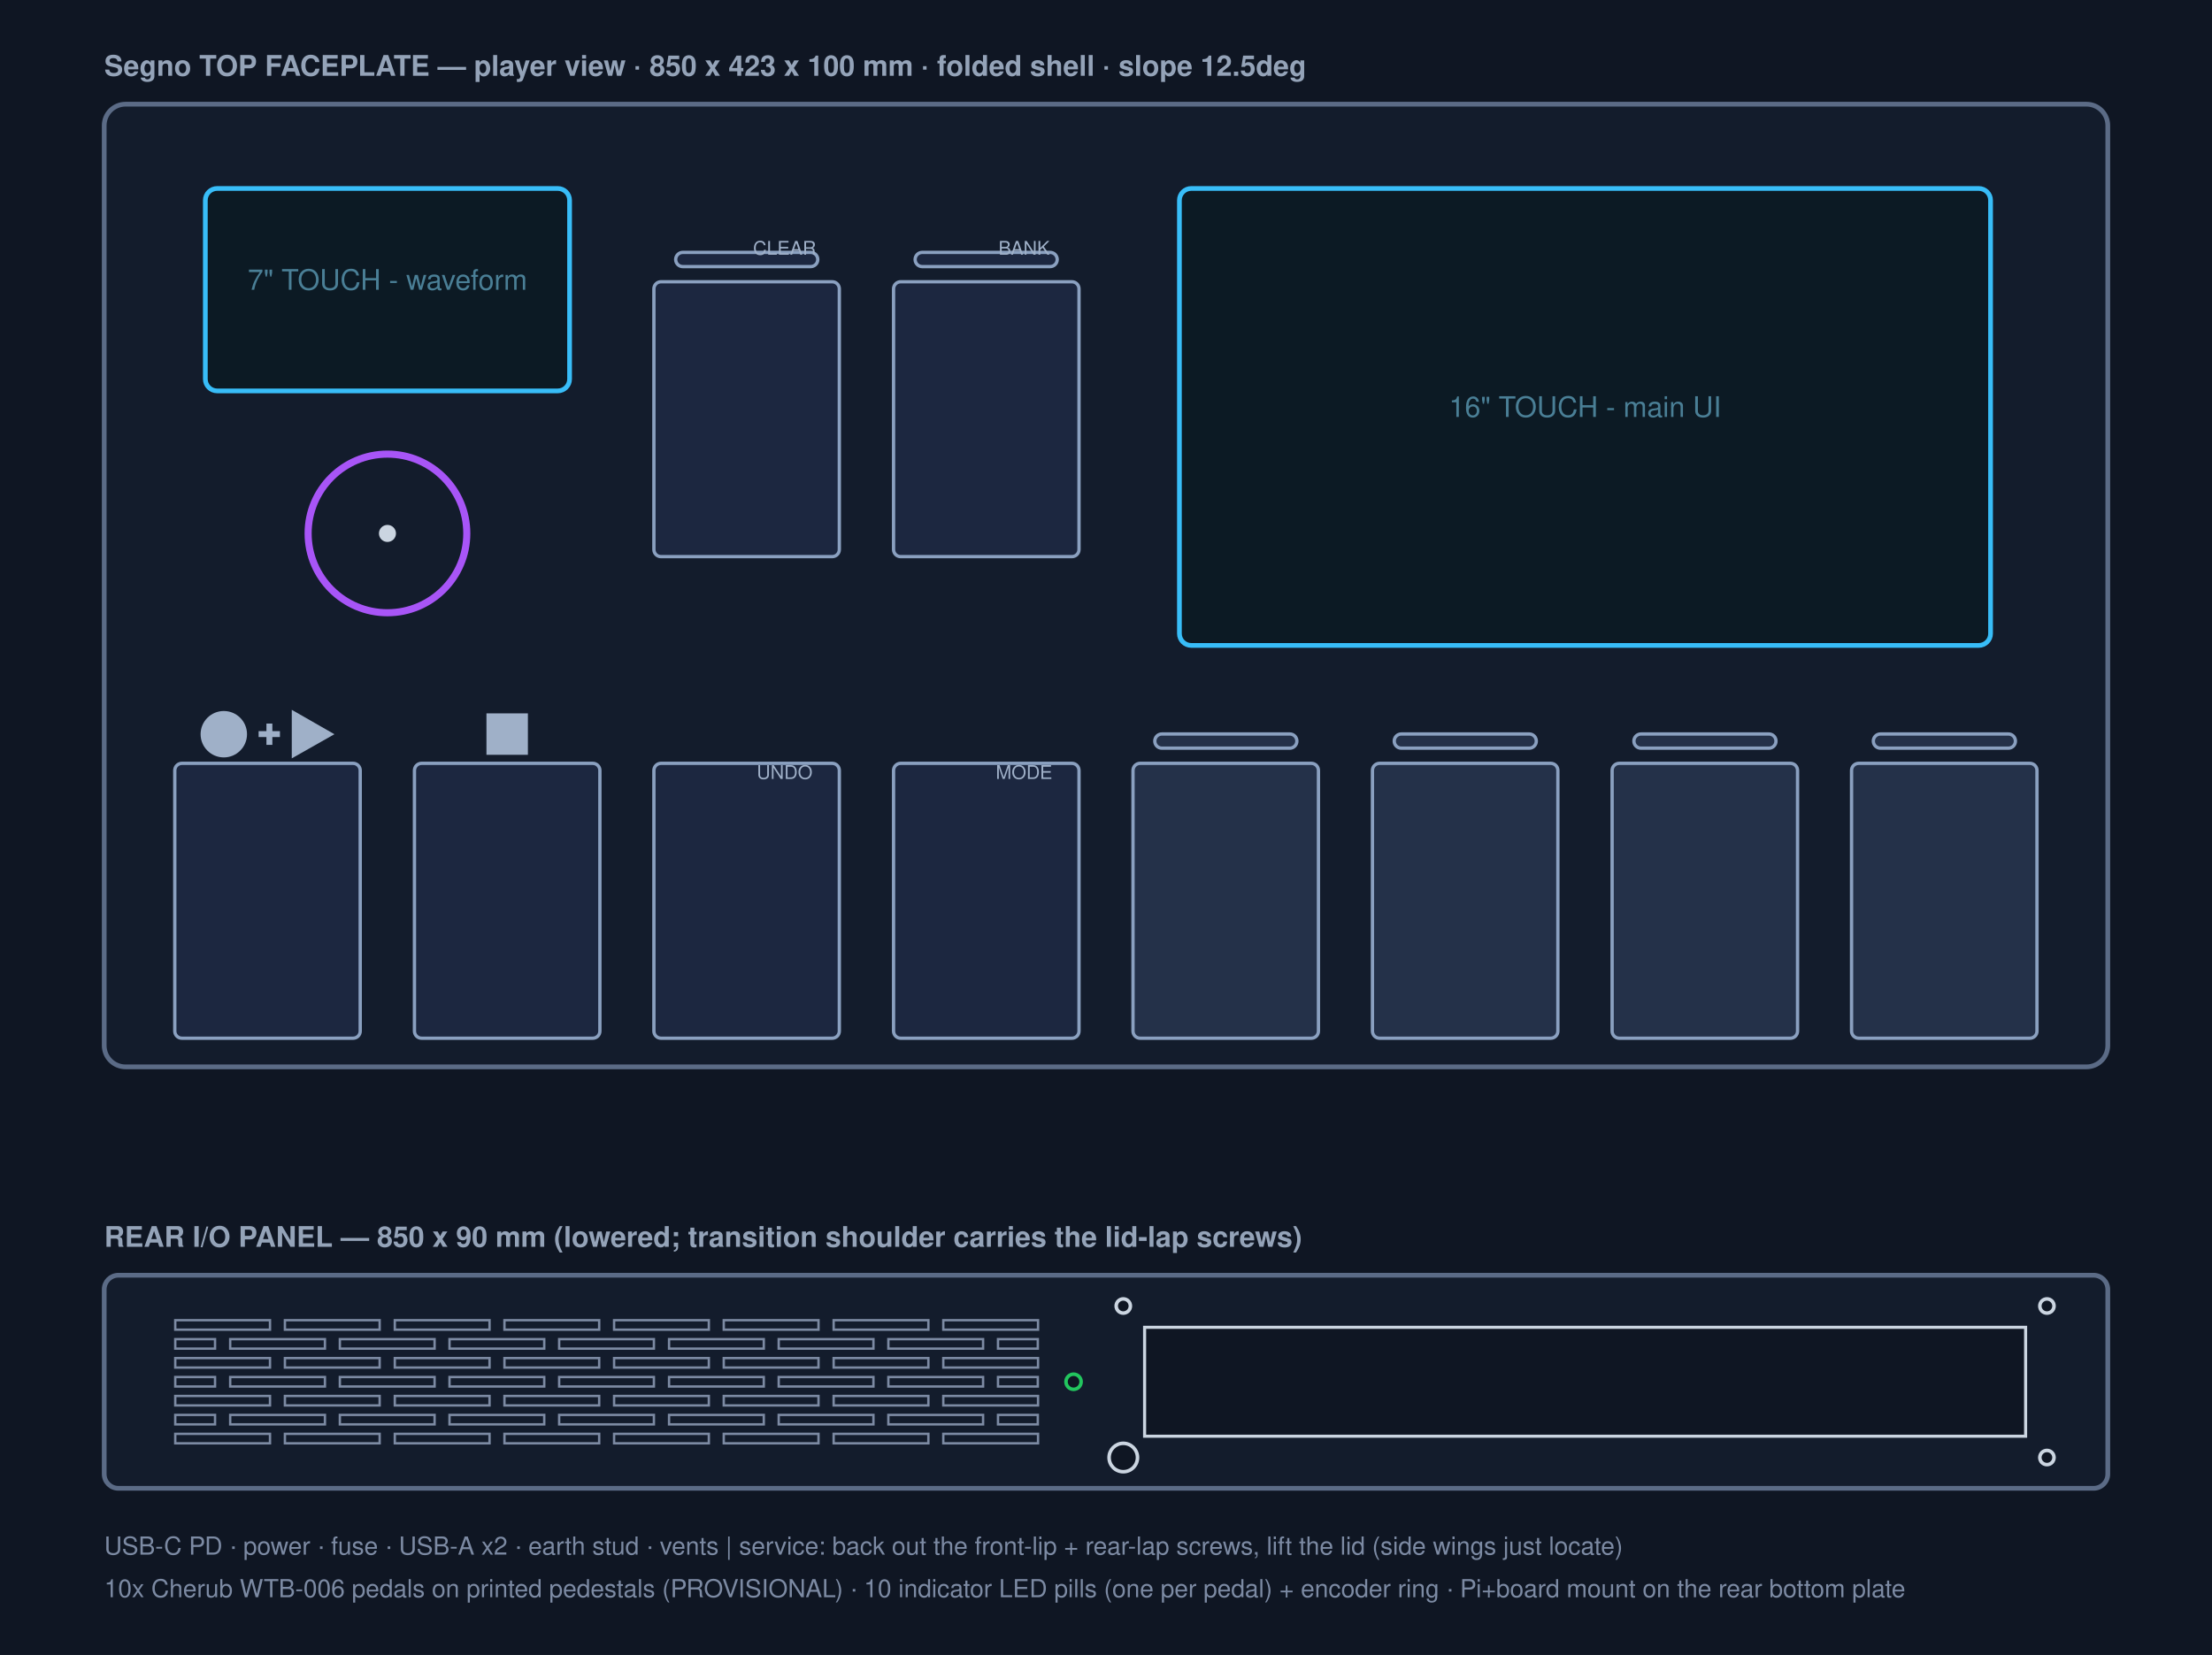
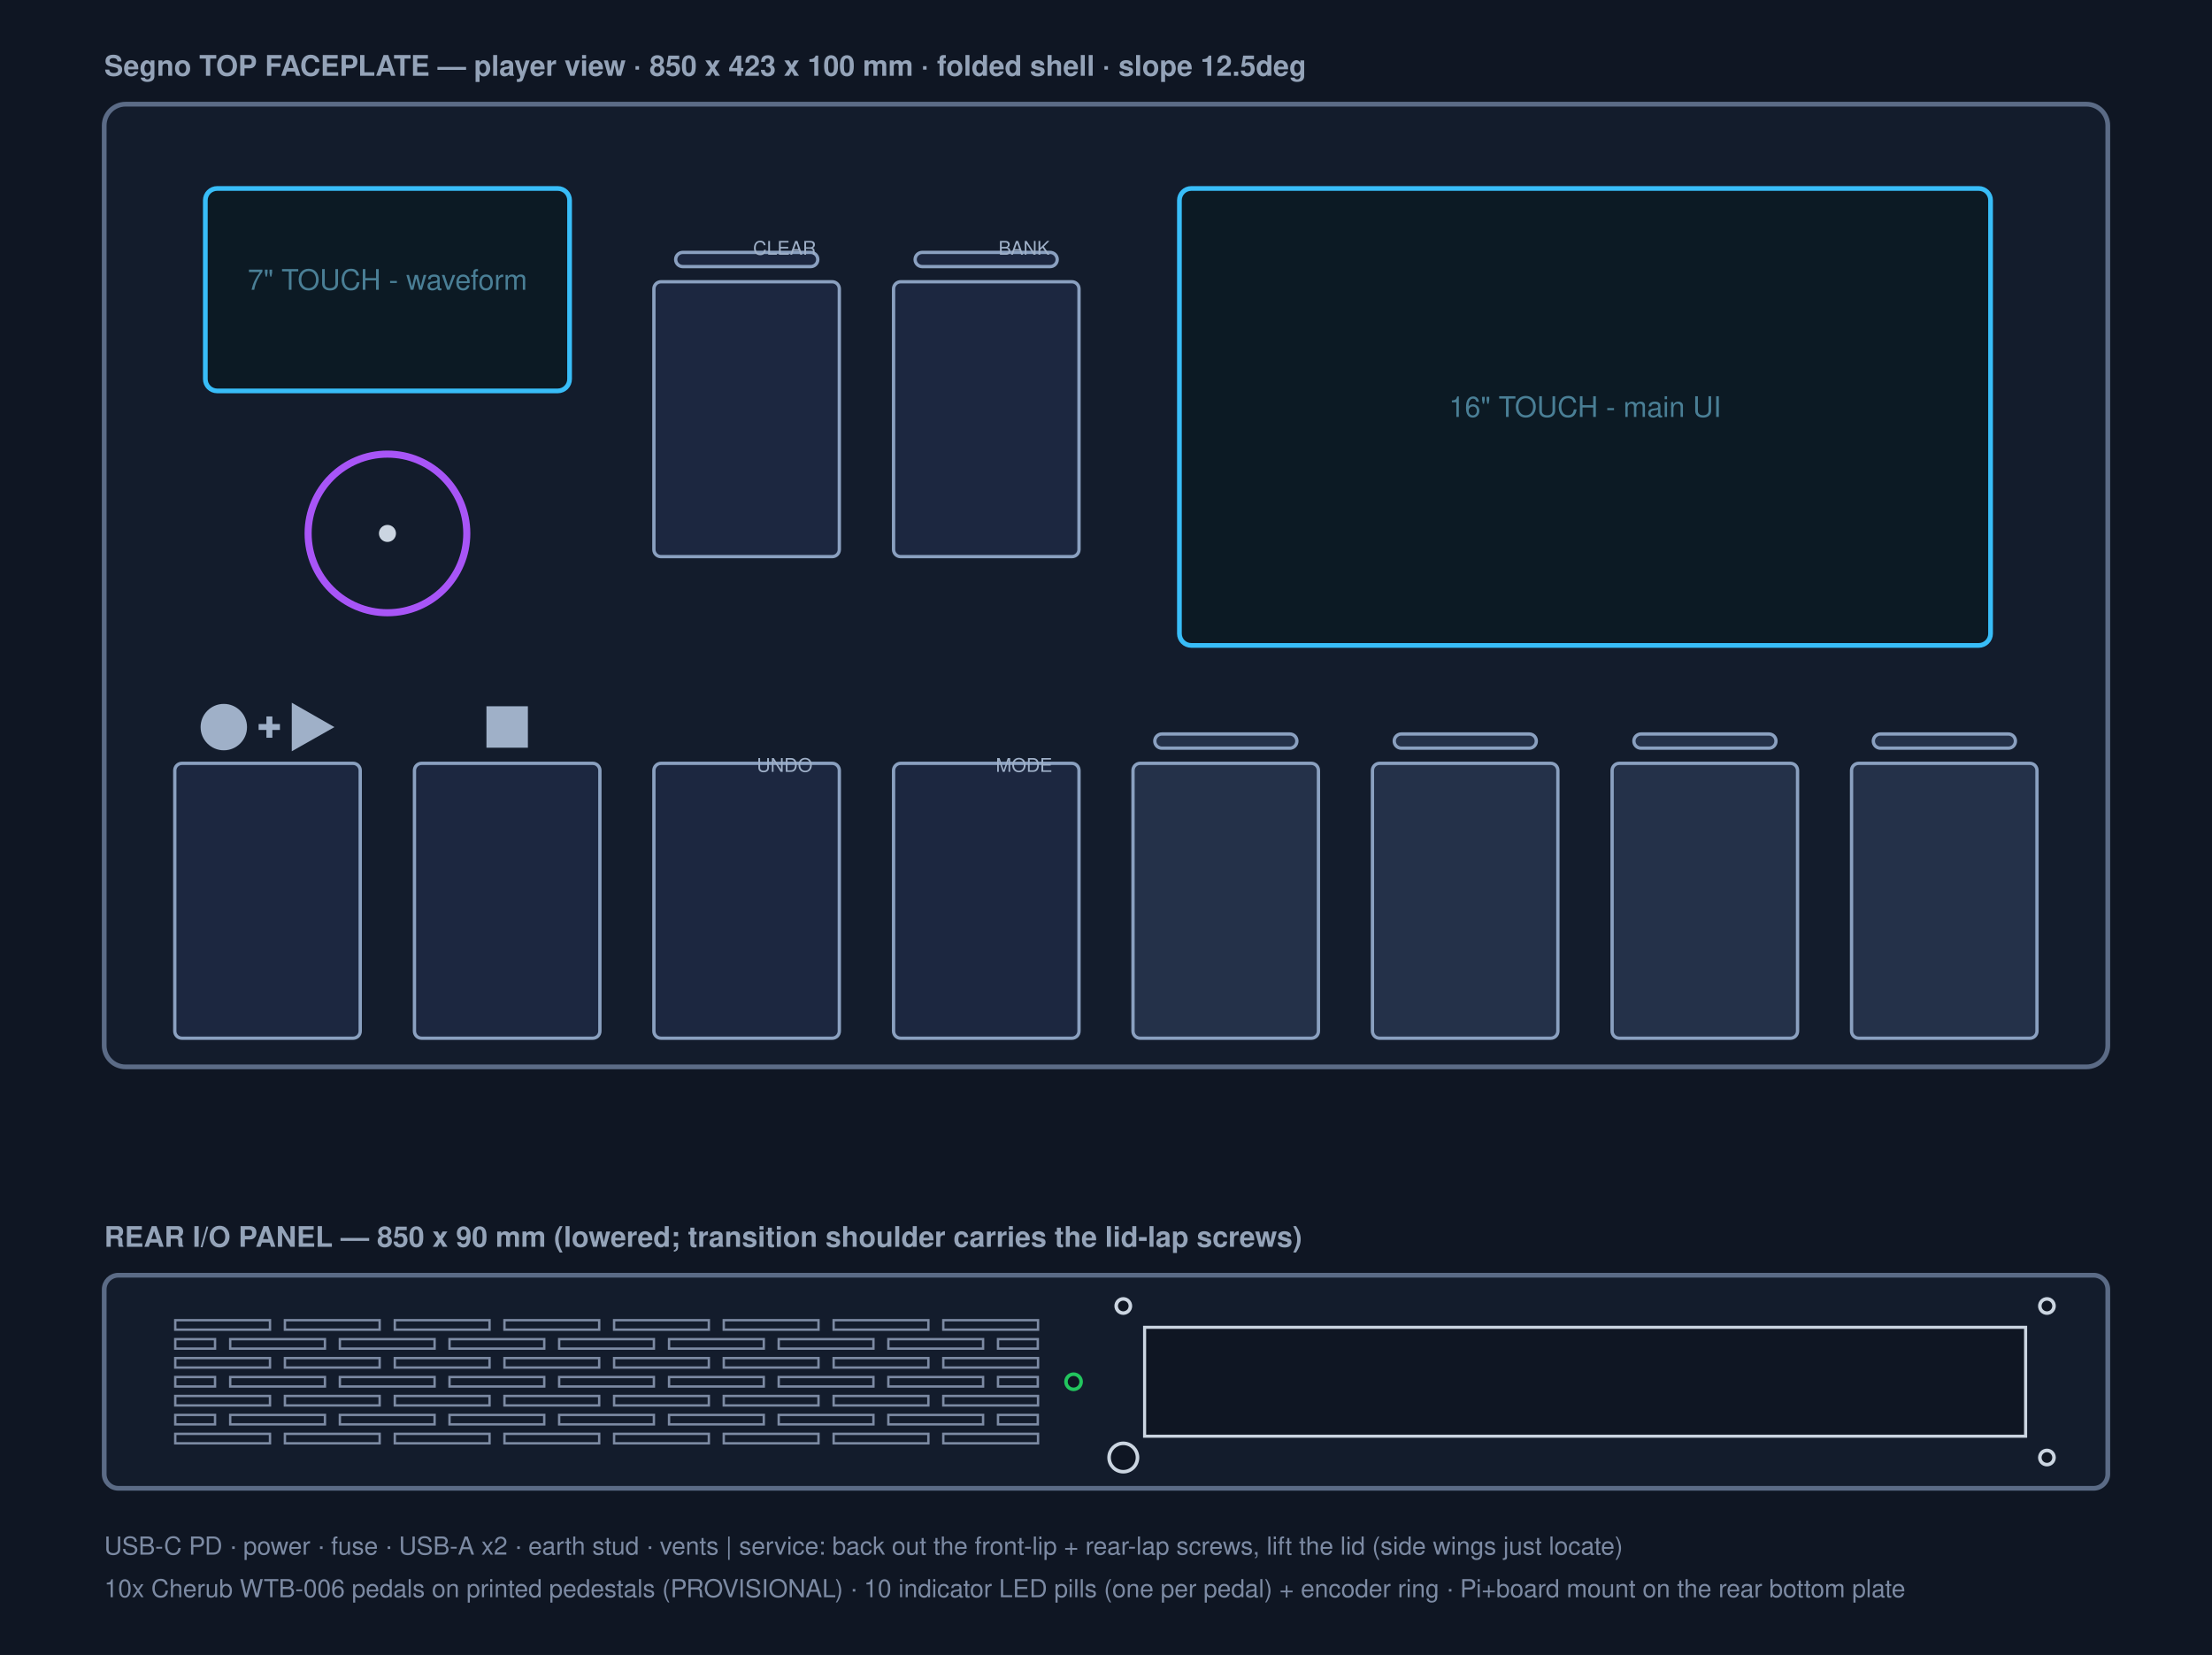
<svg xmlns="http://www.w3.org/2000/svg" viewBox="0 0 934 699" font-family="Helvetica,Arial,sans-serif">
  <rect width="934" height="699" fill="#0f1623" />
  <text x="44" y="32" fill="#94a3b8" font-size="12" font-weight="600">Segno TOP FACEPLATE — player view · 850 x 423 x 100 mm · folded shell · slope 12.5deg</text>
  <rect x="44" y="44" width="846.0" height="406.6" rx="9" fill="#131c2c" stroke="#5b6b86" stroke-width="2" />
  <rect x="73.8" y="322.4" width="78.3" height="116.1" rx="3" fill="#1c2740" stroke="#8aa0c0" stroke-width="1.4" />
  <rect x="175.0" y="322.4" width="78.3" height="116.1" rx="3" fill="#1c2740" stroke="#8aa0c0" stroke-width="1.4" />
  <rect x="276.1" y="322.4" width="78.3" height="116.1" rx="3" fill="#1c2740" stroke="#8aa0c0" stroke-width="1.4" />
  <rect x="377.3" y="322.4" width="78.3" height="116.1" rx="3" fill="#1c2740" stroke="#8aa0c0" stroke-width="1.4" />
  <rect x="478.4" y="322.4" width="78.3" height="116.1" rx="3" fill="#243149" stroke="#8aa0c0" stroke-width="1.4" />
  <rect x="579.5" y="322.4" width="78.3" height="116.1" rx="3" fill="#243149" stroke="#8aa0c0" stroke-width="1.4" />
  <rect x="680.7" y="322.4" width="78.3" height="116.1" rx="3" fill="#243149" stroke="#8aa0c0" stroke-width="1.4" />
  <rect x="781.8" y="322.4" width="78.3" height="116.1" rx="3" fill="#243149" stroke="#8aa0c0" stroke-width="1.4" />
  <rect x="276.1" y="119.0" width="78.3" height="116.1" rx="3" fill="#1c2740" stroke="#8aa0c0" stroke-width="1.4" />
  <rect x="377.3" y="119.0" width="78.3" height="116.1" rx="3" fill="#1c2740" stroke="#8aa0c0" stroke-width="1.4" />
  <rect x="487.6" y="310.0" width="60.0" height="6.0" rx="3" fill="#243149" stroke="#8aa0c0" stroke-width="1.4" />
  <rect x="588.7" y="310.0" width="60.0" height="6.0" rx="3" fill="#243149" stroke="#8aa0c0" stroke-width="1.4" />
  <rect x="689.9" y="310.0" width="60.0" height="6.0" rx="3" fill="#243149" stroke="#8aa0c0" stroke-width="1.4" />
  <rect x="791.0" y="310.0" width="60.0" height="6.0" rx="3" fill="#243149" stroke="#8aa0c0" stroke-width="1.4" />
  <rect x="285.3" y="106.6" width="60.0" height="6.0" rx="3" fill="#1c2740" stroke="#8aa0c0" stroke-width="1.4" />
  <rect x="386.4" y="106.6" width="60.0" height="6.0" rx="3" fill="#1c2740" stroke="#8aa0c0" stroke-width="1.4" />
  <rect x="86.7" y="79.6" width="153.8" height="85.5" rx="5" fill="#0c1a24" stroke="#38bdf8" stroke-width="2" />
  <text x="163.6" y="122.4" fill="#4a7f96" font-size="12" text-anchor="middle">7" TOUCH - waveform</text>
  <rect x="498.0" y="79.6" width="342.5" height="193.0" rx="5" fill="#0c1a24" stroke="#38bdf8" stroke-width="2" />
  <text x="669.3" y="176.1" fill="#4a7f96" font-size="12" text-anchor="middle">16" TOUCH - main UI</text>
  <circle cx="163.6" cy="225.3" r="33.5" fill="none" stroke="#a855f7" stroke-width="3" />
  <circle cx="163.6" cy="225.3" r="3.6" fill="#cbd5e1" />
-   <circle cx="94.5" cy="310.1" r="9.8" fill="#9fb0c8" />
-   <polygon points="112.5,314.6 115.0,314.6 115.0,311.3 118.2,311.3 118.2,308.8 115.0,308.8 115.0,305.6 112.5,305.6 112.5,308.8 109.2,308.8 109.2,311.3 112.5,311.3" fill="#9fb0c8" />
-   <polygon points="123.2,320.3 123.2,299.8 141.2,310.1" fill="#9fb0c8" />
-   <polygon points="205.4,318.8 222.9,318.8 222.9,301.3 205.4,301.3" fill="#9fb0c8" />
-   <text x="331.3" y="329.0" fill="#9fb0c8" font-size="8" text-anchor="middle">UNDO</text>
-   <text x="432.4" y="329.0" fill="#9fb0c8" font-size="8" text-anchor="middle">MODE</text>
+   <circle cx="94.5" cy="307.1" r="9.8" fill="#9fb0c8" />
+   <polygon points="112.5,311.6 115.0,311.6 115.0,308.3 118.2,308.3 118.2,305.8 115.0,305.8 115.0,302.6 112.5,302.6 112.5,305.8 109.2,305.8 109.2,308.3 112.5,308.3" fill="#9fb0c8" />
+   <polygon points="123.2,317.3 123.2,296.8 141.2,307.1" fill="#9fb0c8" />
+   <polygon points="205.4,315.8 222.9,315.8 222.9,298.3 205.4,298.3" fill="#9fb0c8" />
+   <text x="331.3" y="326.0" fill="#9fb0c8" font-size="8" text-anchor="middle">UNDO</text>
+   <text x="432.4" y="326.0" fill="#9fb0c8" font-size="8" text-anchor="middle">MODE</text>
  <text x="331.3" y="107.6" fill="#9fb0c8" font-size="8" text-anchor="middle">CLEAR</text>
  <text x="432.4" y="107.6" fill="#9fb0c8" font-size="8" text-anchor="middle">BANK</text>
  <text x="44" y="526.6" fill="#94a3b8" font-size="12" font-weight="600">REAR I/O PANEL — 850 x 90 mm (lowered; transition shoulder carries the lid-lap screws)</text>
  <rect x="44" y="538.6" width="846.0" height="90.0" rx="6" fill="#131c2c" stroke="#5b6b86" stroke-width="2" />
  <rect x="483.3" y="560.6" width="372.0" height="46.0" fill="#0f1623" stroke="#cbd5e1" stroke-width="1.3" />
  <circle cx="474.3" cy="615.6" r="3.0" fill="#0f1623" stroke="#cbd5e1" stroke-width="1.5" />
  <circle cx="474.3" cy="615.6" r="6.0" fill="#0f1623" stroke="#cbd5e1" stroke-width="1.5" />
  <circle cx="474.3" cy="551.6" r="3.0" fill="#0f1623" stroke="#cbd5e1" stroke-width="1.5" />
  <circle cx="864.3" cy="615.6" r="3.0" fill="#0f1623" stroke="#cbd5e1" stroke-width="1.5" />
  <circle cx="864.3" cy="551.6" r="3.0" fill="#0f1623" stroke="#cbd5e1" stroke-width="1.5" />
  <circle cx="453.3" cy="583.6" r="3.2" fill="#0f1623" stroke="#22c55e" stroke-width="1.5" />
  <rect x="74.0" y="605.6" width="40.0" height="4.0" fill="none" stroke="#7c8aa3" stroke-width="1" />
  <rect x="120.3" y="605.6" width="40.0" height="4.0" fill="none" stroke="#7c8aa3" stroke-width="1" />
  <rect x="166.7" y="605.6" width="40.0" height="4.0" fill="none" stroke="#7c8aa3" stroke-width="1" />
  <rect x="213.0" y="605.6" width="40.0" height="4.0" fill="none" stroke="#7c8aa3" stroke-width="1" />
  <rect x="259.3" y="605.6" width="40.0" height="4.0" fill="none" stroke="#7c8aa3" stroke-width="1" />
  <rect x="305.6" y="605.6" width="40.0" height="4.0" fill="none" stroke="#7c8aa3" stroke-width="1" />
  <rect x="352.0" y="605.6" width="40.0" height="4.0" fill="none" stroke="#7c8aa3" stroke-width="1" />
  <rect x="398.3" y="605.6" width="40.0" height="4.0" fill="none" stroke="#7c8aa3" stroke-width="1" />
  <rect x="74.0" y="597.6" width="16.8" height="4.0" fill="none" stroke="#7c8aa3" stroke-width="1" />
  <rect x="97.2" y="597.6" width="40.0" height="4.0" fill="none" stroke="#7c8aa3" stroke-width="1" />
  <rect x="143.5" y="597.6" width="40.0" height="4.0" fill="none" stroke="#7c8aa3" stroke-width="1" />
  <rect x="189.8" y="597.6" width="40.0" height="4.0" fill="none" stroke="#7c8aa3" stroke-width="1" />
  <rect x="236.1" y="597.6" width="40.0" height="4.0" fill="none" stroke="#7c8aa3" stroke-width="1" />
  <rect x="282.5" y="597.6" width="40.0" height="4.0" fill="none" stroke="#7c8aa3" stroke-width="1" />
  <rect x="328.8" y="597.6" width="40.0" height="4.0" fill="none" stroke="#7c8aa3" stroke-width="1" />
  <rect x="375.1" y="597.6" width="40.0" height="4.0" fill="none" stroke="#7c8aa3" stroke-width="1" />
  <rect x="421.4" y="597.6" width="16.8" height="4.0" fill="none" stroke="#7c8aa3" stroke-width="1" />
  <rect x="74.0" y="589.6" width="40.0" height="4.0" fill="none" stroke="#7c8aa3" stroke-width="1" />
  <rect x="120.3" y="589.6" width="40.0" height="4.0" fill="none" stroke="#7c8aa3" stroke-width="1" />
  <rect x="166.7" y="589.6" width="40.0" height="4.0" fill="none" stroke="#7c8aa3" stroke-width="1" />
  <rect x="213.0" y="589.6" width="40.0" height="4.0" fill="none" stroke="#7c8aa3" stroke-width="1" />
  <rect x="259.3" y="589.6" width="40.0" height="4.0" fill="none" stroke="#7c8aa3" stroke-width="1" />
  <rect x="305.6" y="589.6" width="40.0" height="4.0" fill="none" stroke="#7c8aa3" stroke-width="1" />
  <rect x="352.0" y="589.6" width="40.0" height="4.0" fill="none" stroke="#7c8aa3" stroke-width="1" />
  <rect x="398.3" y="589.6" width="40.0" height="4.0" fill="none" stroke="#7c8aa3" stroke-width="1" />
  <rect x="74.0" y="581.6" width="16.8" height="4.0" fill="none" stroke="#7c8aa3" stroke-width="1" />
  <rect x="97.2" y="581.6" width="40.0" height="4.0" fill="none" stroke="#7c8aa3" stroke-width="1" />
  <rect x="143.5" y="581.6" width="40.0" height="4.0" fill="none" stroke="#7c8aa3" stroke-width="1" />
  <rect x="189.8" y="581.6" width="40.0" height="4.0" fill="none" stroke="#7c8aa3" stroke-width="1" />
  <rect x="236.1" y="581.6" width="40.0" height="4.0" fill="none" stroke="#7c8aa3" stroke-width="1" />
  <rect x="282.5" y="581.6" width="40.0" height="4.0" fill="none" stroke="#7c8aa3" stroke-width="1" />
  <rect x="328.8" y="581.6" width="40.0" height="4.0" fill="none" stroke="#7c8aa3" stroke-width="1" />
  <rect x="375.1" y="581.6" width="40.0" height="4.0" fill="none" stroke="#7c8aa3" stroke-width="1" />
  <rect x="421.4" y="581.6" width="16.8" height="4.0" fill="none" stroke="#7c8aa3" stroke-width="1" />
  <rect x="74.0" y="573.6" width="40.0" height="4.0" fill="none" stroke="#7c8aa3" stroke-width="1" />
  <rect x="120.3" y="573.6" width="40.0" height="4.0" fill="none" stroke="#7c8aa3" stroke-width="1" />
  <rect x="166.7" y="573.6" width="40.0" height="4.0" fill="none" stroke="#7c8aa3" stroke-width="1" />
  <rect x="213.0" y="573.6" width="40.0" height="4.0" fill="none" stroke="#7c8aa3" stroke-width="1" />
  <rect x="259.3" y="573.6" width="40.0" height="4.0" fill="none" stroke="#7c8aa3" stroke-width="1" />
  <rect x="305.6" y="573.6" width="40.0" height="4.0" fill="none" stroke="#7c8aa3" stroke-width="1" />
  <rect x="352.0" y="573.6" width="40.0" height="4.0" fill="none" stroke="#7c8aa3" stroke-width="1" />
  <rect x="398.3" y="573.6" width="40.0" height="4.0" fill="none" stroke="#7c8aa3" stroke-width="1" />
  <rect x="74.0" y="565.6" width="16.8" height="4.0" fill="none" stroke="#7c8aa3" stroke-width="1" />
  <rect x="97.2" y="565.6" width="40.0" height="4.0" fill="none" stroke="#7c8aa3" stroke-width="1" />
  <rect x="143.5" y="565.6" width="40.0" height="4.0" fill="none" stroke="#7c8aa3" stroke-width="1" />
  <rect x="189.8" y="565.6" width="40.0" height="4.0" fill="none" stroke="#7c8aa3" stroke-width="1" />
  <rect x="236.1" y="565.6" width="40.0" height="4.0" fill="none" stroke="#7c8aa3" stroke-width="1" />
  <rect x="282.5" y="565.6" width="40.0" height="4.0" fill="none" stroke="#7c8aa3" stroke-width="1" />
  <rect x="328.8" y="565.6" width="40.0" height="4.0" fill="none" stroke="#7c8aa3" stroke-width="1" />
  <rect x="375.1" y="565.6" width="40.0" height="4.0" fill="none" stroke="#7c8aa3" stroke-width="1" />
  <rect x="421.4" y="565.6" width="16.8" height="4.0" fill="none" stroke="#7c8aa3" stroke-width="1" />
  <rect x="74.0" y="557.6" width="40.0" height="4.0" fill="none" stroke="#7c8aa3" stroke-width="1" />
  <rect x="120.3" y="557.6" width="40.0" height="4.0" fill="none" stroke="#7c8aa3" stroke-width="1" />
  <rect x="166.7" y="557.6" width="40.0" height="4.0" fill="none" stroke="#7c8aa3" stroke-width="1" />
  <rect x="213.0" y="557.6" width="40.0" height="4.0" fill="none" stroke="#7c8aa3" stroke-width="1" />
  <rect x="259.3" y="557.6" width="40.0" height="4.0" fill="none" stroke="#7c8aa3" stroke-width="1" />
  <rect x="305.6" y="557.6" width="40.0" height="4.0" fill="none" stroke="#7c8aa3" stroke-width="1" />
  <rect x="352.0" y="557.6" width="40.0" height="4.0" fill="none" stroke="#7c8aa3" stroke-width="1" />
  <rect x="398.3" y="557.6" width="40.0" height="4.0" fill="none" stroke="#7c8aa3" stroke-width="1" />
  <text x="44" y="656.6" fill="#7c8aa3" font-size="10.5">USB-C PD · power · fuse · USB-A x2 · earth stud · vents   |   service: back out the front-lip + rear-lap screws, lift the lid (side wings just locate)</text>
  <text x="44" y="674.6" fill="#7c8aa3" font-size="10.5">10x Cherub WTB-006 pedals on printed pedestals (PROVISIONAL) · 10 indicator LED pills (one per pedal) + encoder ring · Pi+board mount on the rear bottom plate</text>
</svg>
